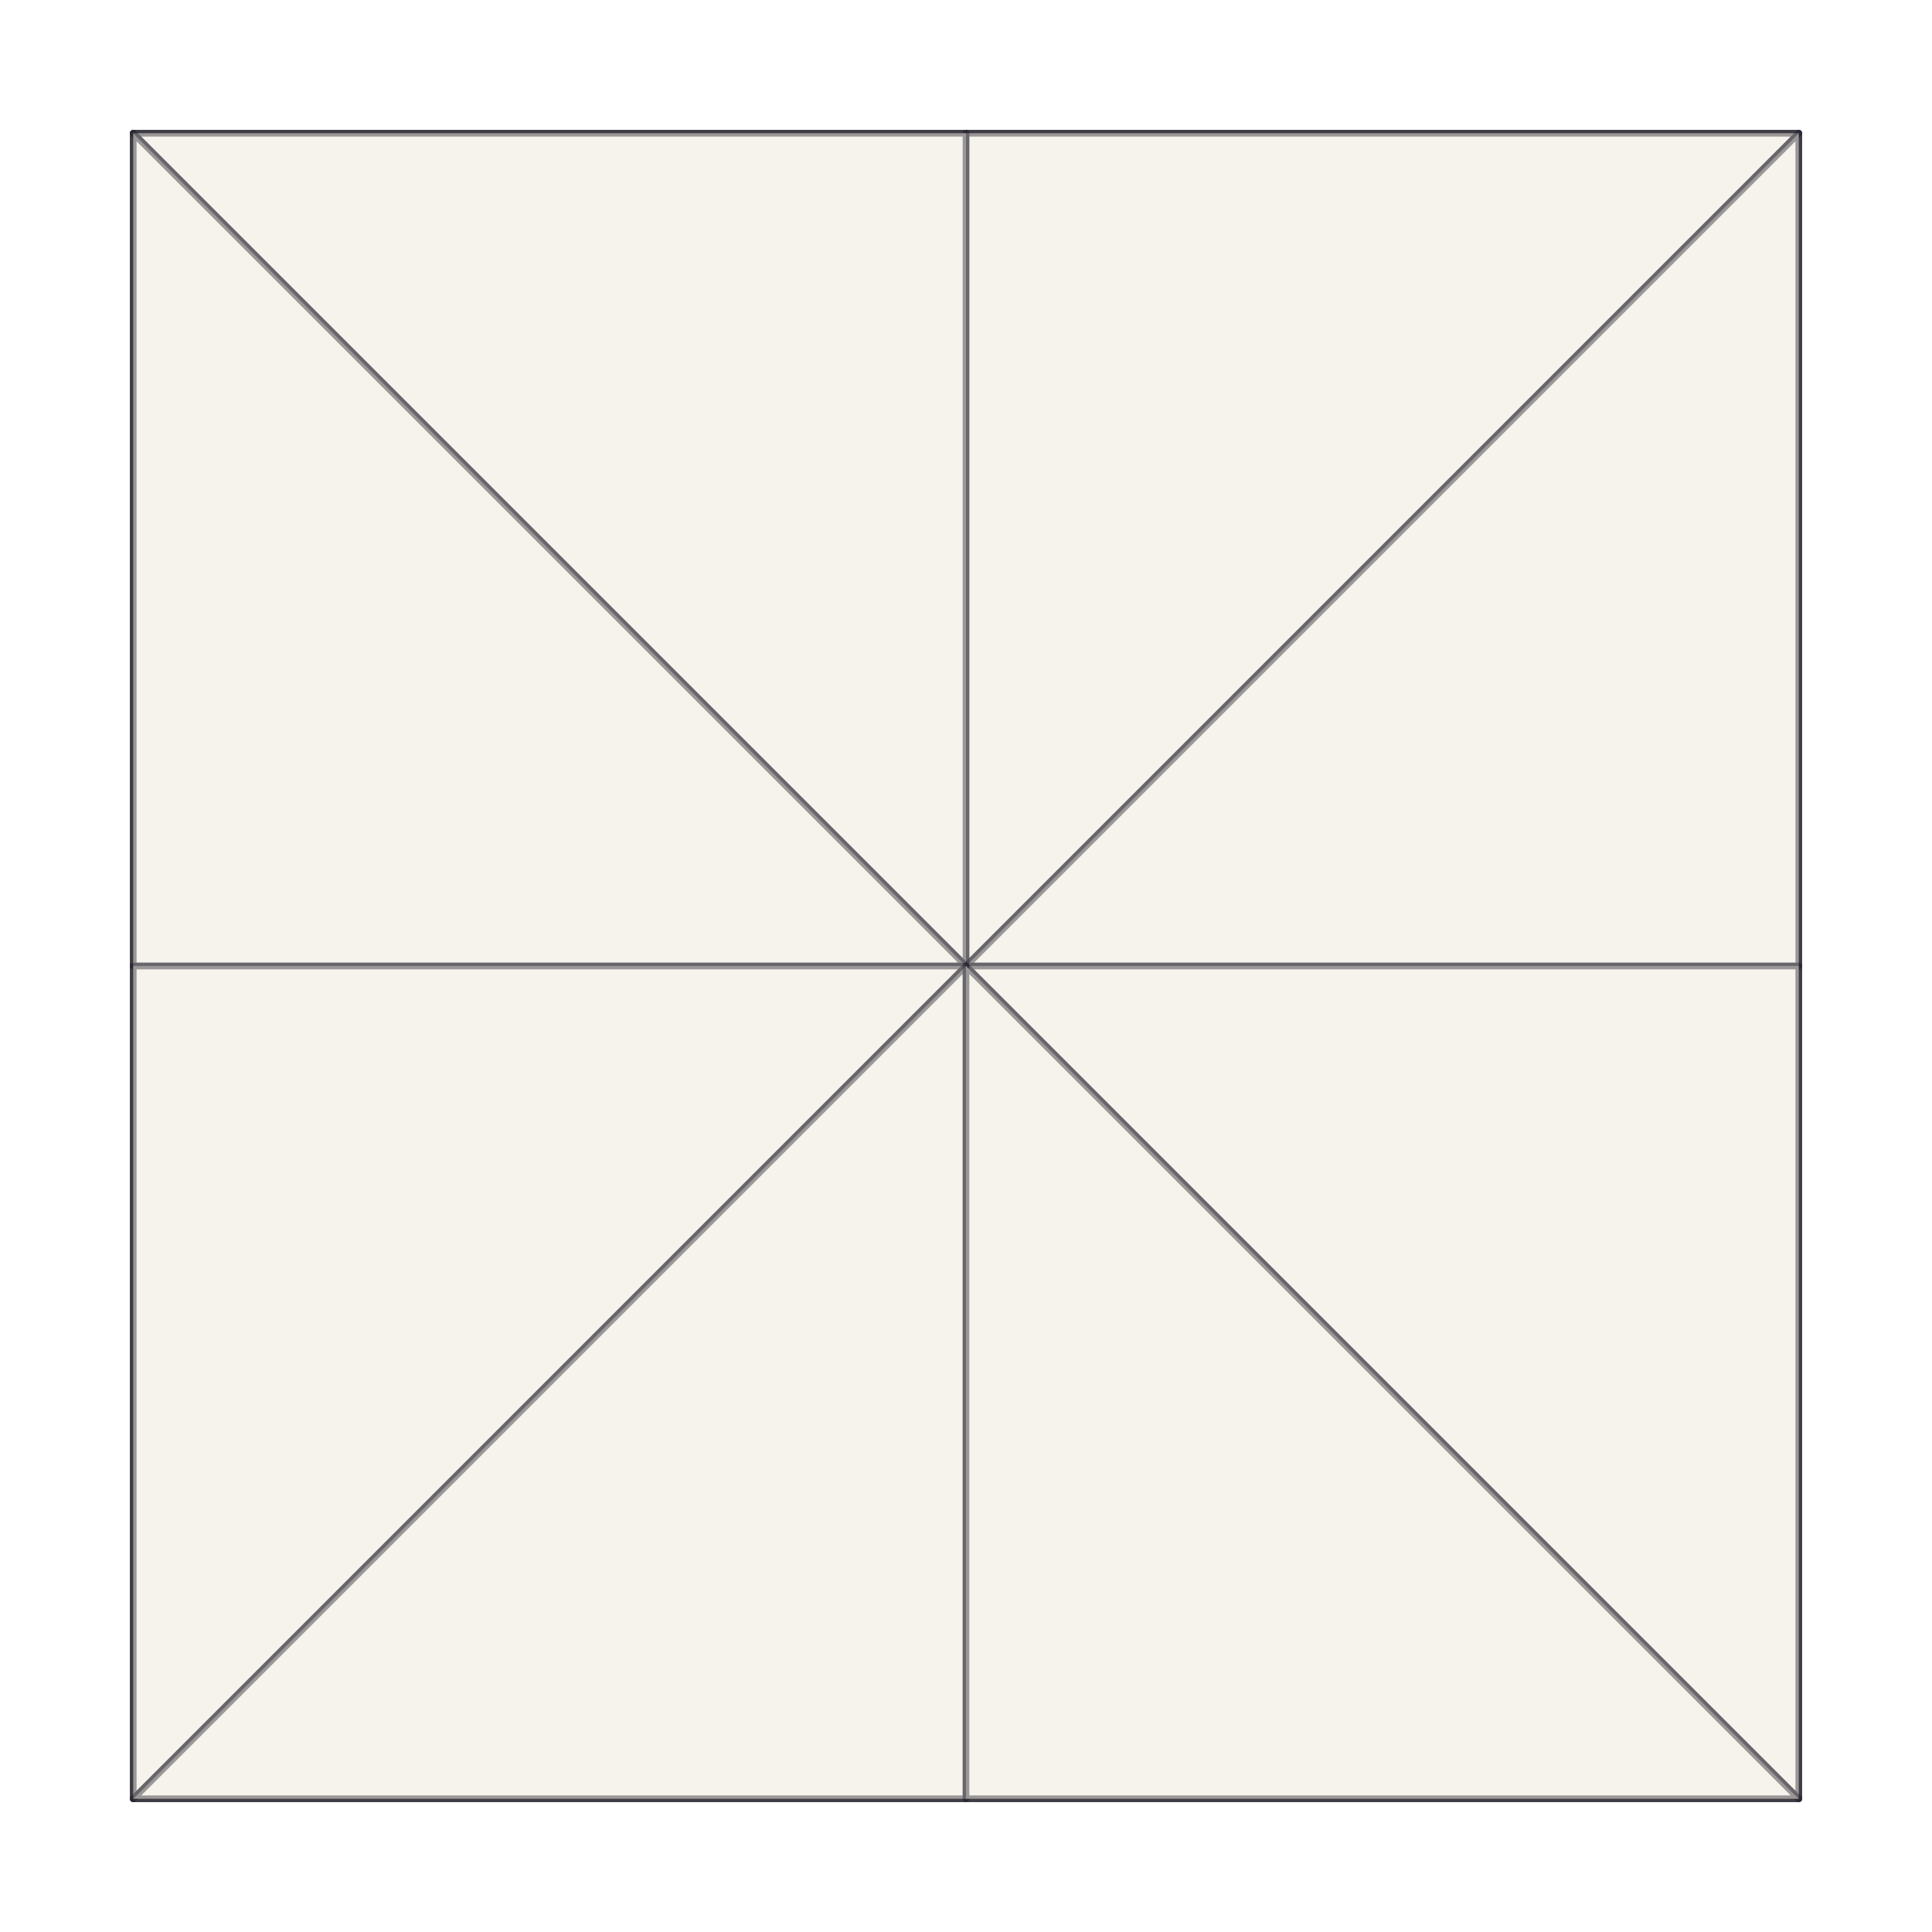
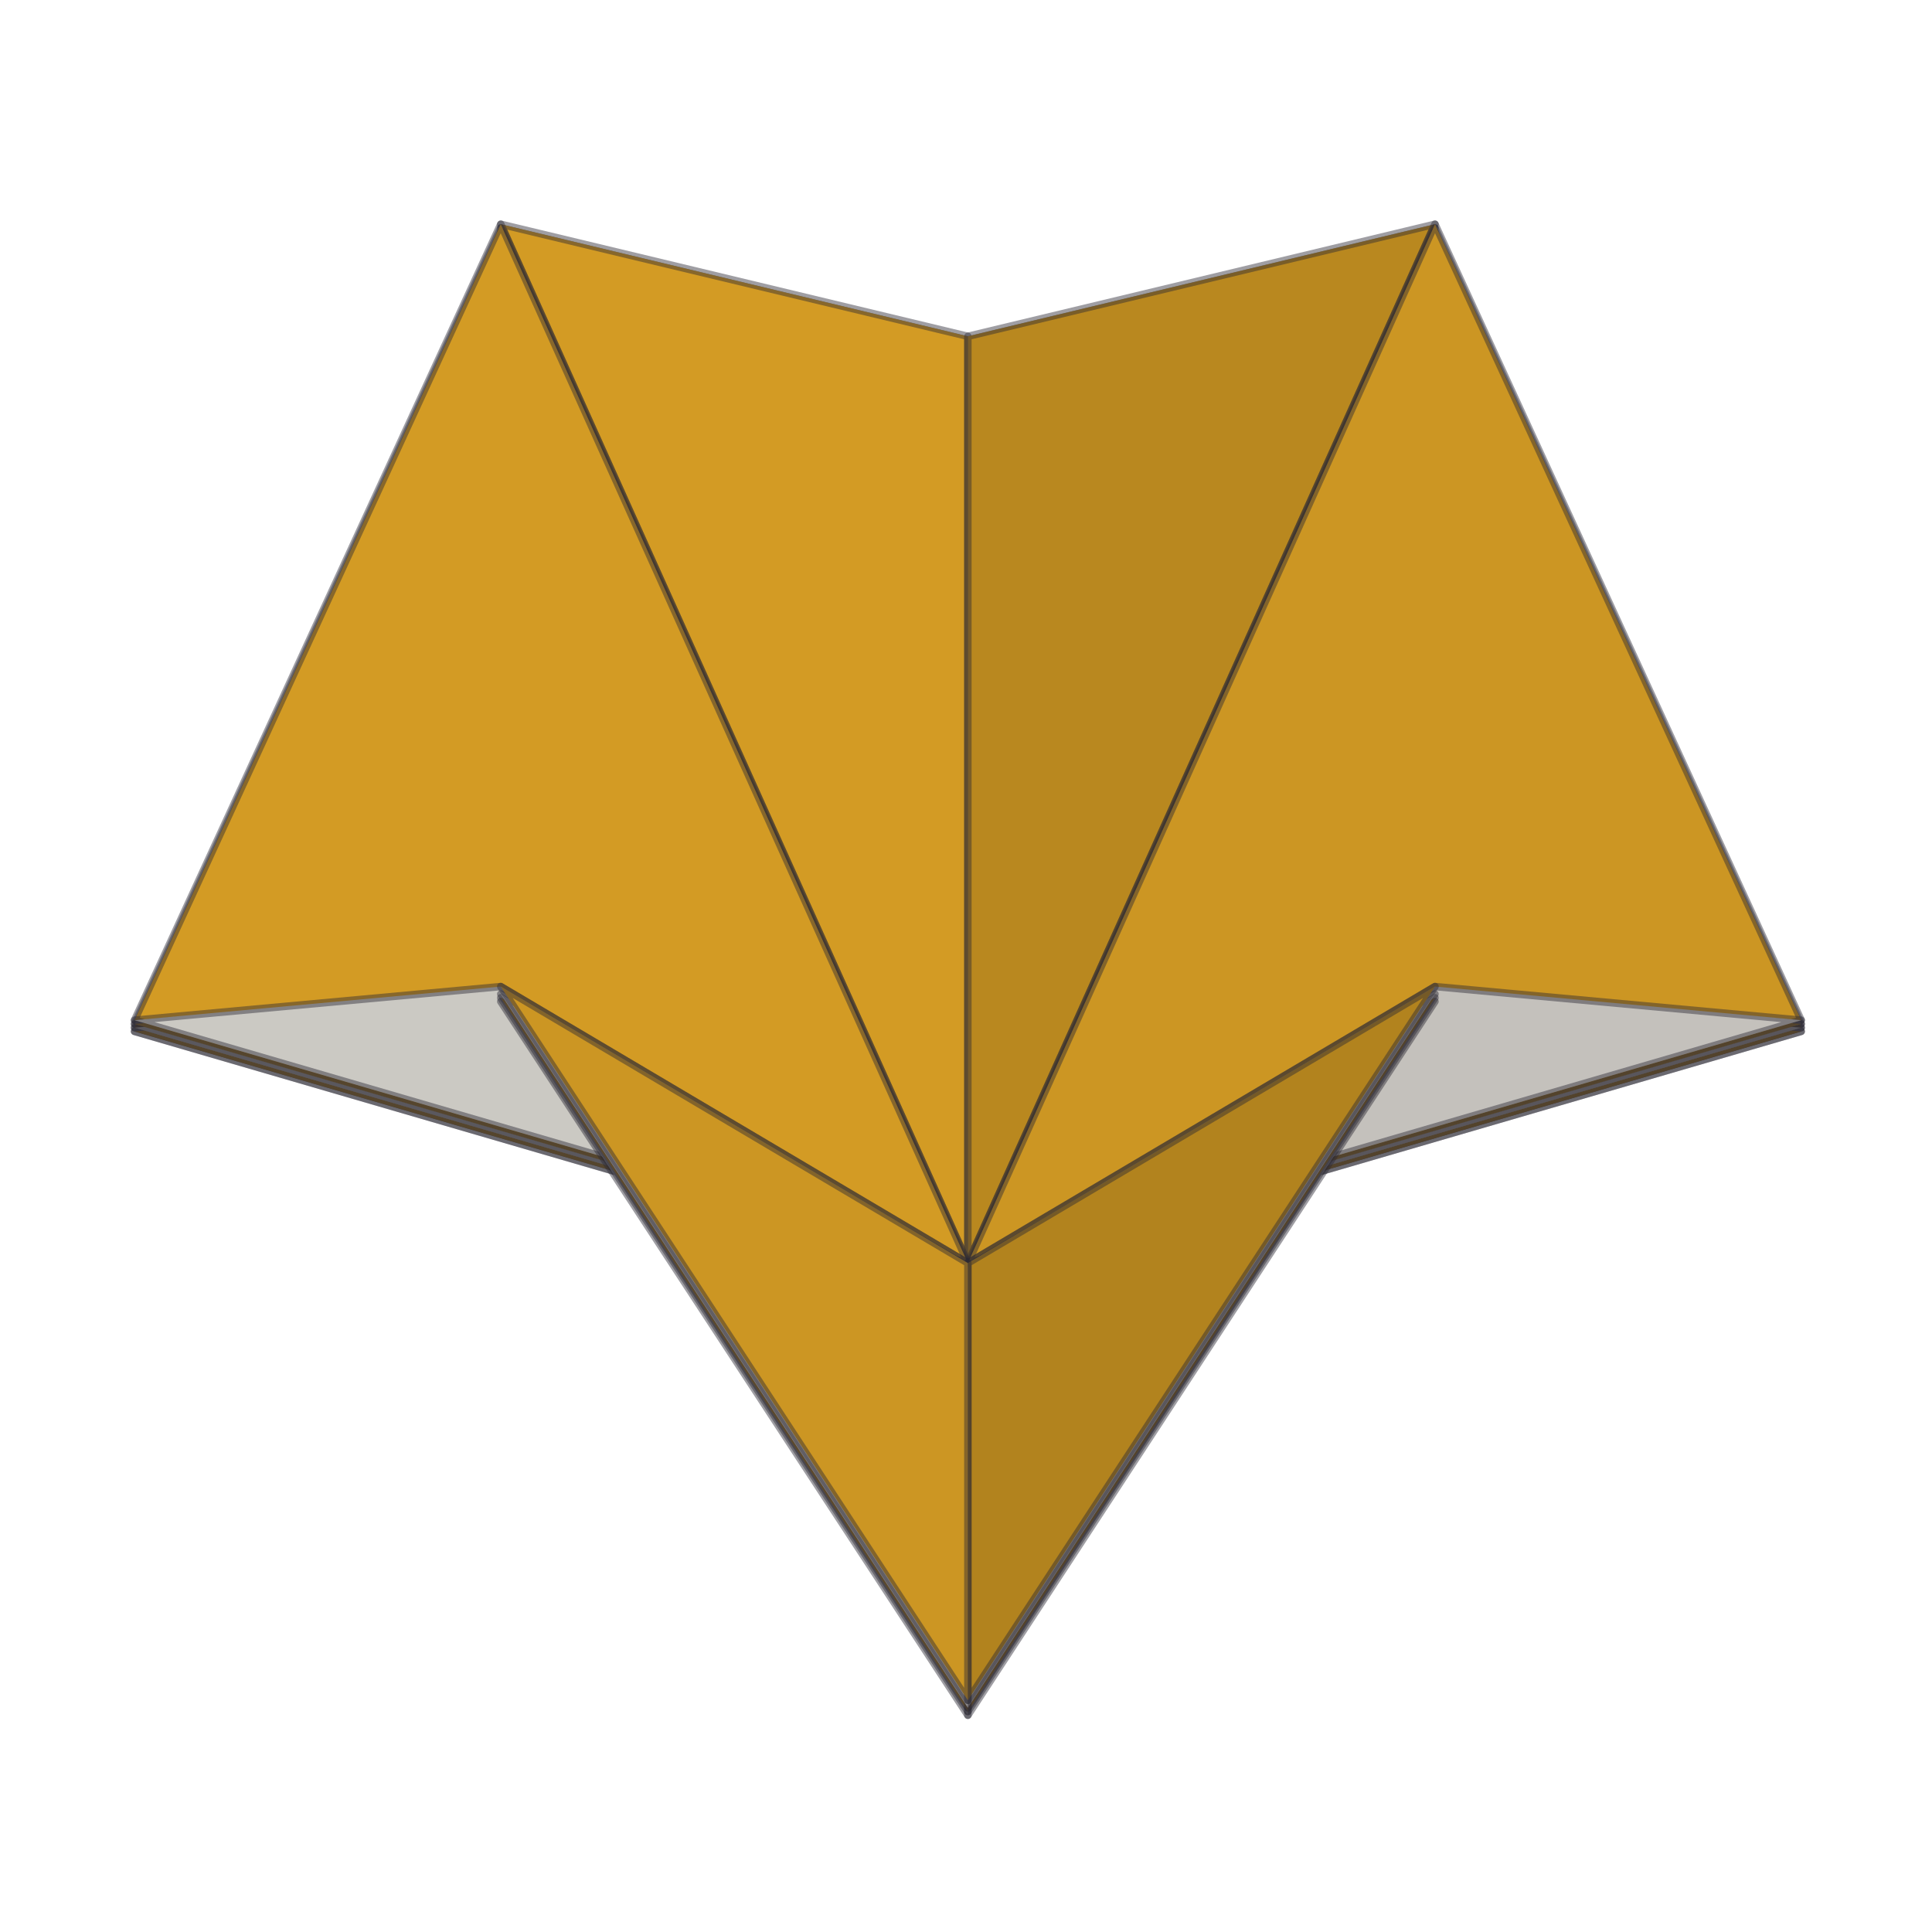
- <svg xmlns="http://www.w3.org/2000/svg" viewBox="-0.29 -0.29 0.58 0.58" width="240" height="240">
+ <svg xmlns="http://www.w3.org/2000/svg" viewBox="-0.259 -0.341 0.517 0.517" width="240" height="240">
  <g stroke="#2b2a33" stroke-opacity=".45" stroke-width="0.002" stroke-linejoin="round">
-     <polygon points="0,-0.25 0,0 0.25,-0.25" fill="#e0a526" />
-     <polygon points="-0.25,-0.25 0,0 0,-0.25" fill="#e0a526" />
-     <polygon points="0.25,-0.25 0,0 0.25,0" fill="#e0a526" />
-     <polygon points="0,0 0.25,0.25 0.25,0" fill="#e0a526" />
-     <polygon points="-0.25,0 0,0 -0.25,-0.25" fill="#e0a526" />
-     <polygon points="0,0 -0.25,0 -0.25,0.25" fill="#e0a526" />
-     <polygon points="0,0.25 0,0 -0.25,0.25" fill="#e0a526" />
-     <polygon points="0,0 0,0.25 0.25,0.25" fill="#e0a526" />
-     <polygon points="0,0 -0.25,-0.25 0,-0.25" fill="#f6f3ec" />
-     <polygon points="0,0 0,-0.25 0.25,-0.25" fill="#f6f3ec" />
-     <polygon points="0,0 0.25,-0.25 0.25,0" fill="#f6f3ec" />
-     <polygon points="0.25,0.25 0,0 0.25,0" fill="#f6f3ec" />
-     <polygon points="-0.25,-0.25 0,0 -0.25,0" fill="#f6f3ec" />
-     <polygon points="0,0 -0.25,0.25 -0.25,0" fill="#f6f3ec" />
-     <polygon points="-0.25,0.25 0,0 0,0.25" fill="#f6f3ec" />
-     <polygon points="0,0 0.25,0.25 0,0.25" fill="#f6f3ec" />
-     <polygon points="-0.25,-0.25 0,0 0,-0.25" fill="#e0a526" />
-     <polygon points="0,0 0.25,-0.25 0,-0.25" fill="#e0a526" />
-     <polygon points="0.25,0 0.25,-0.25 0,0" fill="#e0a526" />
-     <polygon points="0.25,0.25 0.25,0 0,0" fill="#e0a526" />
-     <polygon points="0,0 -0.25,-0.25 -0.25,0" fill="#e0a526" />
-     <polygon points="0,0 -0.25,0 -0.25,0.25" fill="#e0a526" />
-     <polygon points="0,0 -0.25,0.25 0,0.25" fill="#e0a526" />
-     <polygon points="0,0 0,0.25 0.25,0.25" fill="#e0a526" />
-     <polygon points="0,0 0,-0.25 0.25,-0.25" fill="#f6f3ec" />
-     <polygon points="-0.25,-0.25 0,-0.25 0,0" fill="#f6f3ec" />
-     <polygon points="0.25,-0.25 0.25,0 0,0" fill="#f6f3ec" />
-     <polygon points="0.25,0.25 0,0 0.25,0" fill="#f6f3ec" />
-     <polygon points="0,0 -0.25,0 -0.25,-0.25" fill="#f6f3ec" />
-     <polygon points="-0.25,0 0,0 -0.25,0.25" fill="#f6f3ec" />
-     <polygon points="0,0 0,0.25 -0.25,0.25" fill="#f6f3ec" />
-     <polygon points="0,0.25 0,0 0.25,0.25" fill="#f6f3ec" />
+     <polygon points="0.125,-0.278 0,-0.247 0,0" fill="#cbc9c3" />
+     <polygon points="0,0 0,-0.247 -0.125,-0.278" fill="#e7e5de" />
+     <polygon points="0,-0.001 -0.125,-0.279 0,-0.249" fill="#d39b24" />
+     <polygon points="0.125,-0.279 0,-0.001 0,-0.249" fill="#b9881f" />
+     <polygon points="0,-0.002 0,-0.25 -0.125,-0.28" fill="#e7e5de" />
+     <polygon points="0,-0.002 0.125,-0.28 0,-0.25" fill="#cbc9c3" />
+     <polygon points="0,-0.251 0,-0.003 -0.125,-0.281" fill="#d39b24" />
+     <polygon points="0.125,-0.281 0,-0.003 0,-0.251" fill="#b9881f" />
+     <polygon points="-0.125,-0.278 -0.223,-0.065 0,0" fill="#e7e5de" />
+     <polygon points="0,0 0.223,-0.065 0.125,-0.278" fill="#e0ddd7" />
+     <polygon points="-0.223,-0.066 -0.125,-0.279 0,-0.001" fill="#d39b24" />
+     <polygon points="0,-0.001 0.125,-0.279 0.223,-0.066" fill="#cc9623" />
+     <polygon points="0,-0.002 -0.125,-0.28 -0.223,-0.067" fill="#e7e5de" />
+     <polygon points="0.125,-0.28 0,-0.002 0.223,-0.067" fill="#e0ddd7" />
+     <polygon points="-0.125,-0.281 0,-0.003 -0.223,-0.068" fill="#d39b24" />
+     <polygon points="0.223,-0.068 0,-0.003 0.125,-0.281" fill="#cc9623" />
+     <polygon points="-0.125,-0.073 0,0 -0.223,-0.065" fill="#b9881f" />
+     <polygon points="0.223,-0.065 0,0 0.125,-0.073" fill="#b2831e" />
+     <polygon points="-0.125,-0.074 -0.223,-0.066 0,-0.001" fill="#cbc9c3" />
+     <polygon points="0,-0.001 0.223,-0.066 0.125,-0.074" fill="#c4c1bc" />
+     <polygon points="-0.125,-0.075 0,-0.002 -0.223,-0.067" fill="#b9881f" />
+     <polygon points="0,-0.002 0.125,-0.075 0.223,-0.067" fill="#b2831e" />
+     <polygon points="0,-0.003 -0.125,-0.077 -0.223,-0.068" fill="#cbc9c3" />
+     <polygon points="0,-0.003 0.223,-0.068 0.125,-0.077" fill="#c4c1bc" />
+     <polygon points="0,0 0,0.118 0.125,-0.073" fill="#c4c1bc" />
+     <polygon points="0,0.118 0,0 -0.125,-0.073" fill="#e0ddd7" />
+     <polygon points="0,-0.001 0.125,-0.074 0,0.117" fill="#b2831e" />
+     <polygon points="0,-0.001 0,0.117 -0.125,-0.074" fill="#cc9623" />
+     <polygon points="0.125,-0.075 0,-0.002 0,0.116" fill="#c4c1bc" />
+     <polygon points="0,-0.002 -0.125,-0.075 0,0.116" fill="#e0ddd7" />
+     <polygon points="0,0.114 0,-0.003 0.125,-0.077" fill="#b2831e" />
+     <polygon points="0,-0.003 0,0.114 -0.125,-0.077" fill="#cc9623" />
  </g>
</svg>
